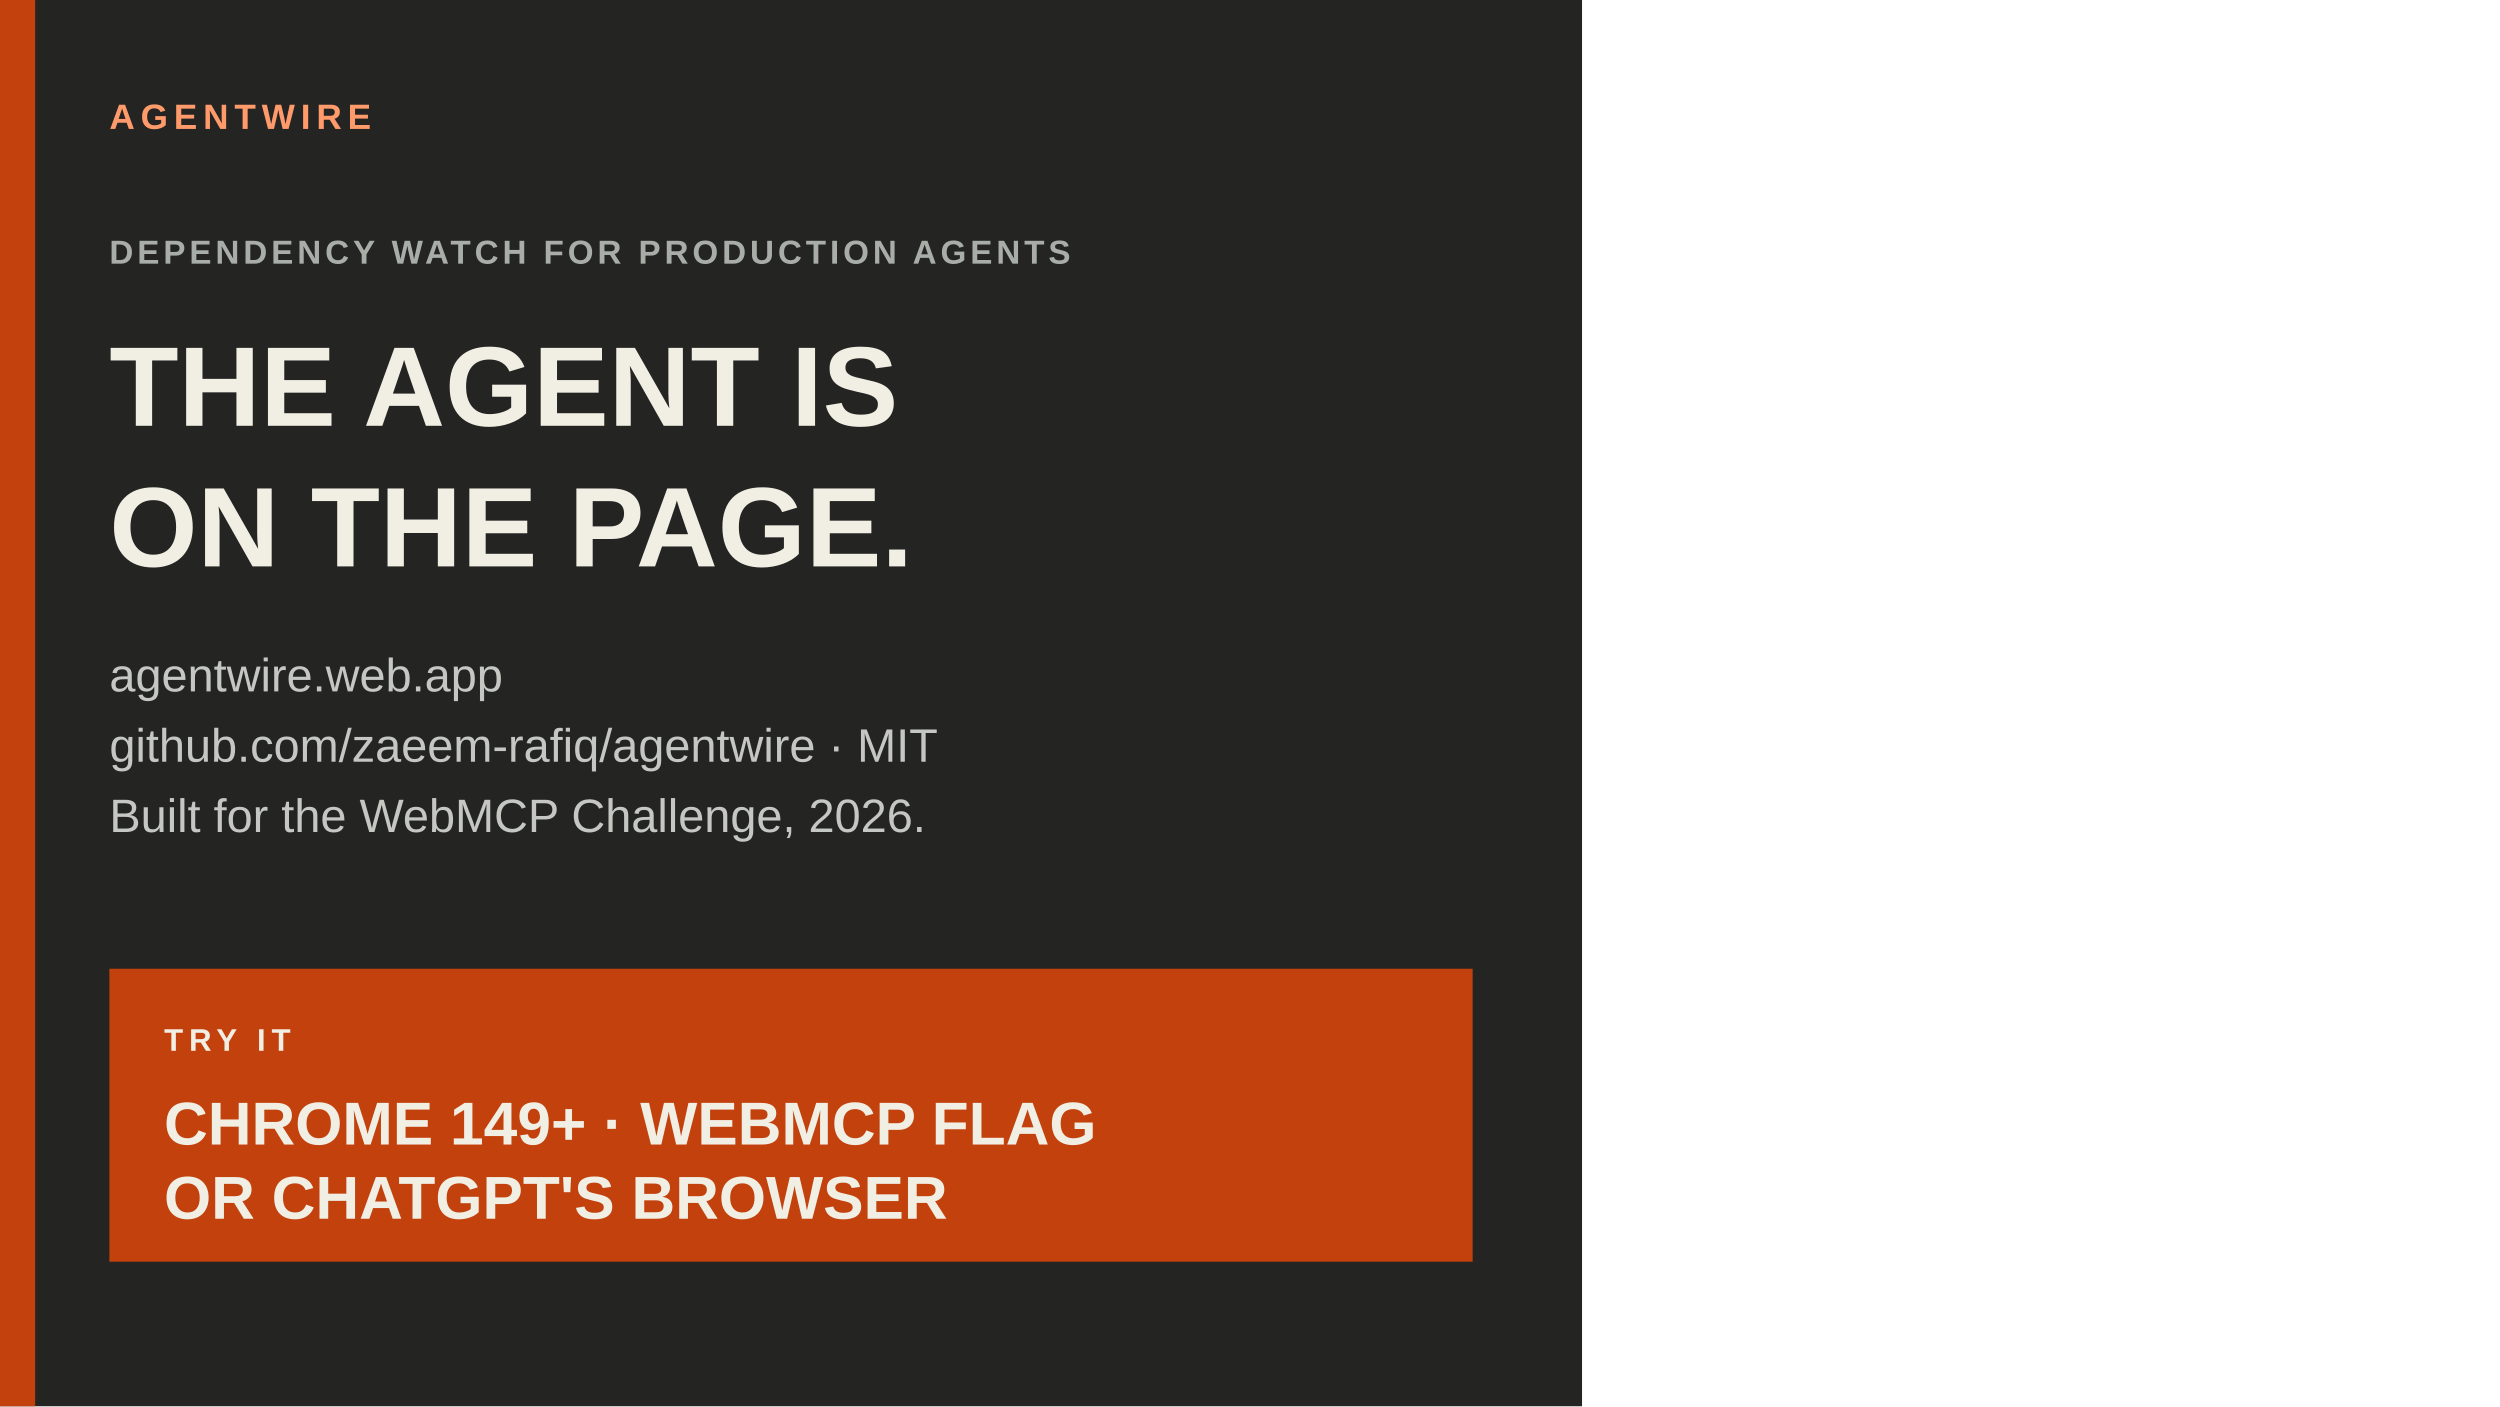
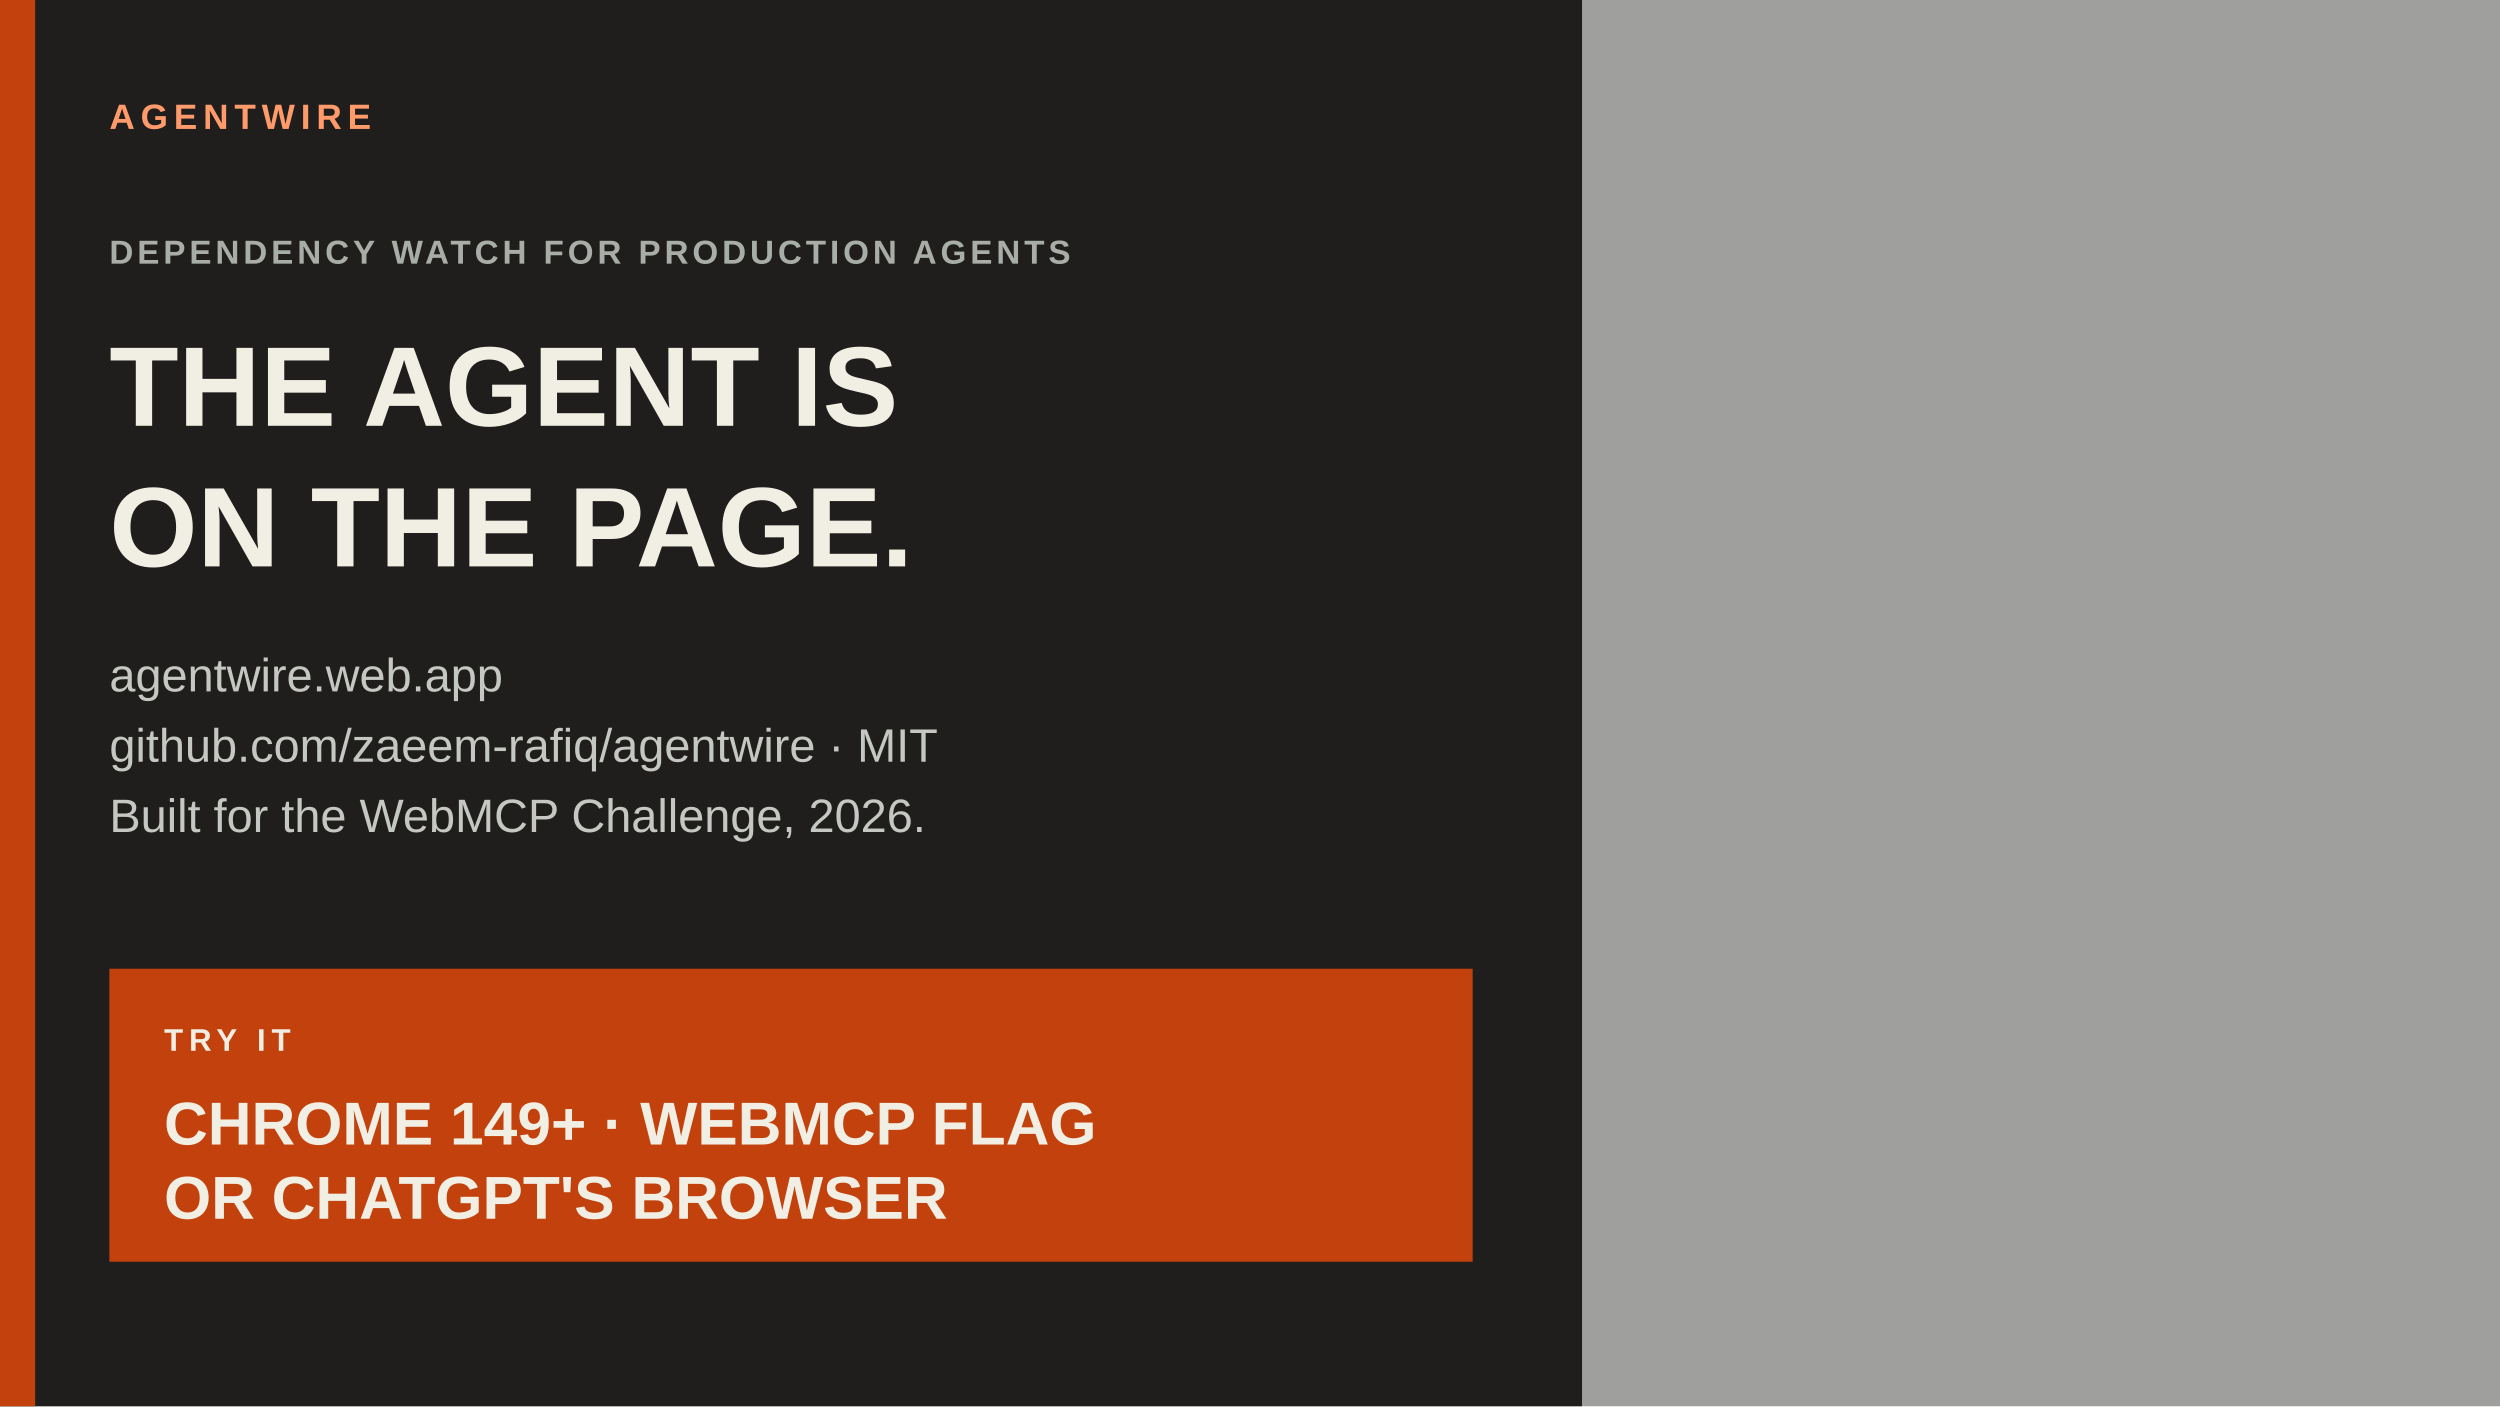
<svg xmlns="http://www.w3.org/2000/svg" width="1280" height="720" viewBox="0 0 1280 720">
-   <rect x="0" y="0" width="810" height="720" fill="#1c1b19" fill-opacity="0.96" />
+   <rect x="0" y="0" width="1280" height="720" fill="#1c1b19" fill-opacity="0.42" />
+   <rect x="0" y="0" width="810" height="720" fill="#1c1b19" fill-opacity="0.97" />
  <rect x="0" y="0" width="18" height="720" fill="#c2410c" />
  <text x="56" y="66" fill="#ff9a6b" font-family="Arial, Helvetica, sans-serif" font-size="18" font-weight="700" letter-spacing="3">AGENTWIRE</text>
  <text x="56" y="135" fill="#a9ada7" font-family="Arial, Helvetica, sans-serif" font-size="17" font-weight="700" letter-spacing="2">DEPENDENCY WATCH FOR PRODUCTION AGENTS</text>
  <text x="56" y="218" fill="#f1eee4" font-family="Arial, Helvetica, sans-serif" font-size="58" font-weight="900">THE AGENT IS</text>
  <text x="56" y="290" fill="#f1eee4" font-family="Arial, Helvetica, sans-serif" font-size="58" font-weight="900">ON THE PAGE.</text>
  <text x="56" y="354" fill="#c5c7c2" font-family="Arial, Helvetica, sans-serif" font-size="24">agentwire.web.app</text>
  <text x="56" y="390" fill="#c5c7c2" font-family="Arial, Helvetica, sans-serif" font-size="24">github.com/zaeem-rafiq/agentwire · MIT</text>
  <text x="56" y="426" fill="#c5c7c2" font-family="Arial, Helvetica, sans-serif" font-size="24">Built for the WebMCP Challenge, 2026.</text>
  <rect x="56" y="496" width="698" height="150" fill="#c2410c" />
  <text x="84" y="538" fill="#f1eee4" font-family="Arial, Helvetica, sans-serif" font-size="16" font-weight="700" letter-spacing="3">TRY IT</text>
  <text x="84" y="586" fill="#f1eee4" font-family="Arial, Helvetica, sans-serif" font-size="31" font-weight="900">CHROME 149+ · WEBMCP FLAG</text>
  <text x="84" y="624" fill="#f1eee4" font-family="Arial, Helvetica, sans-serif" font-size="31" font-weight="900">OR CHATGPT'S BROWSER</text>
</svg>
